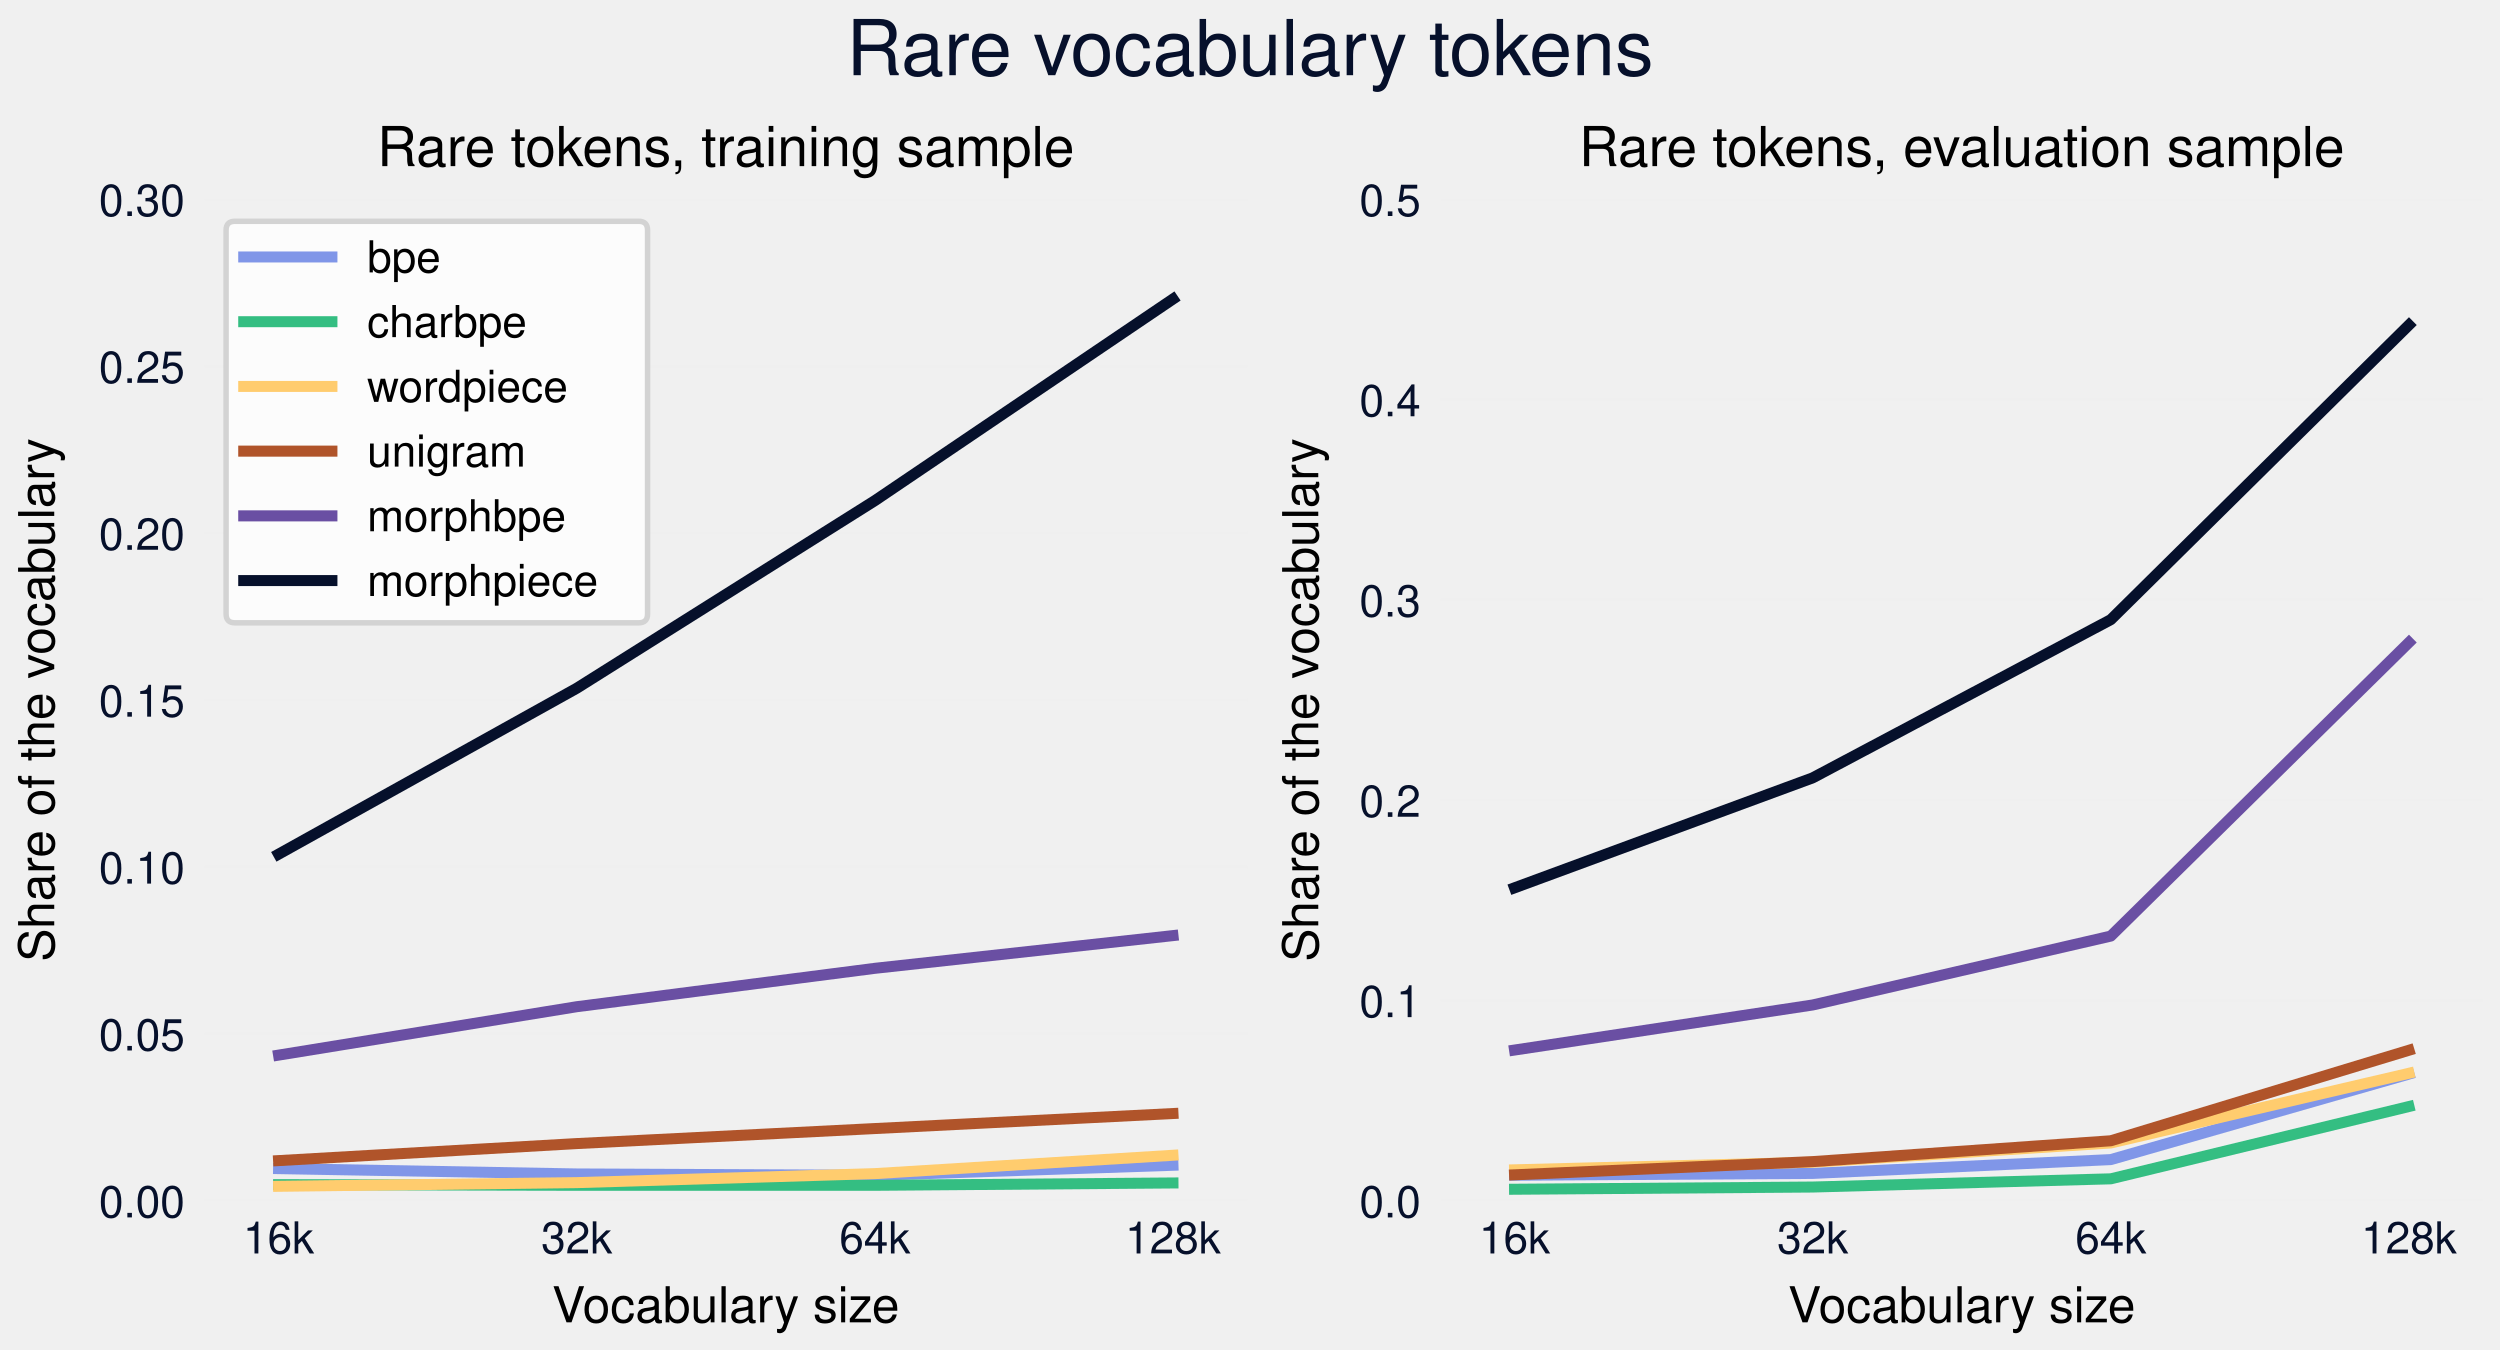
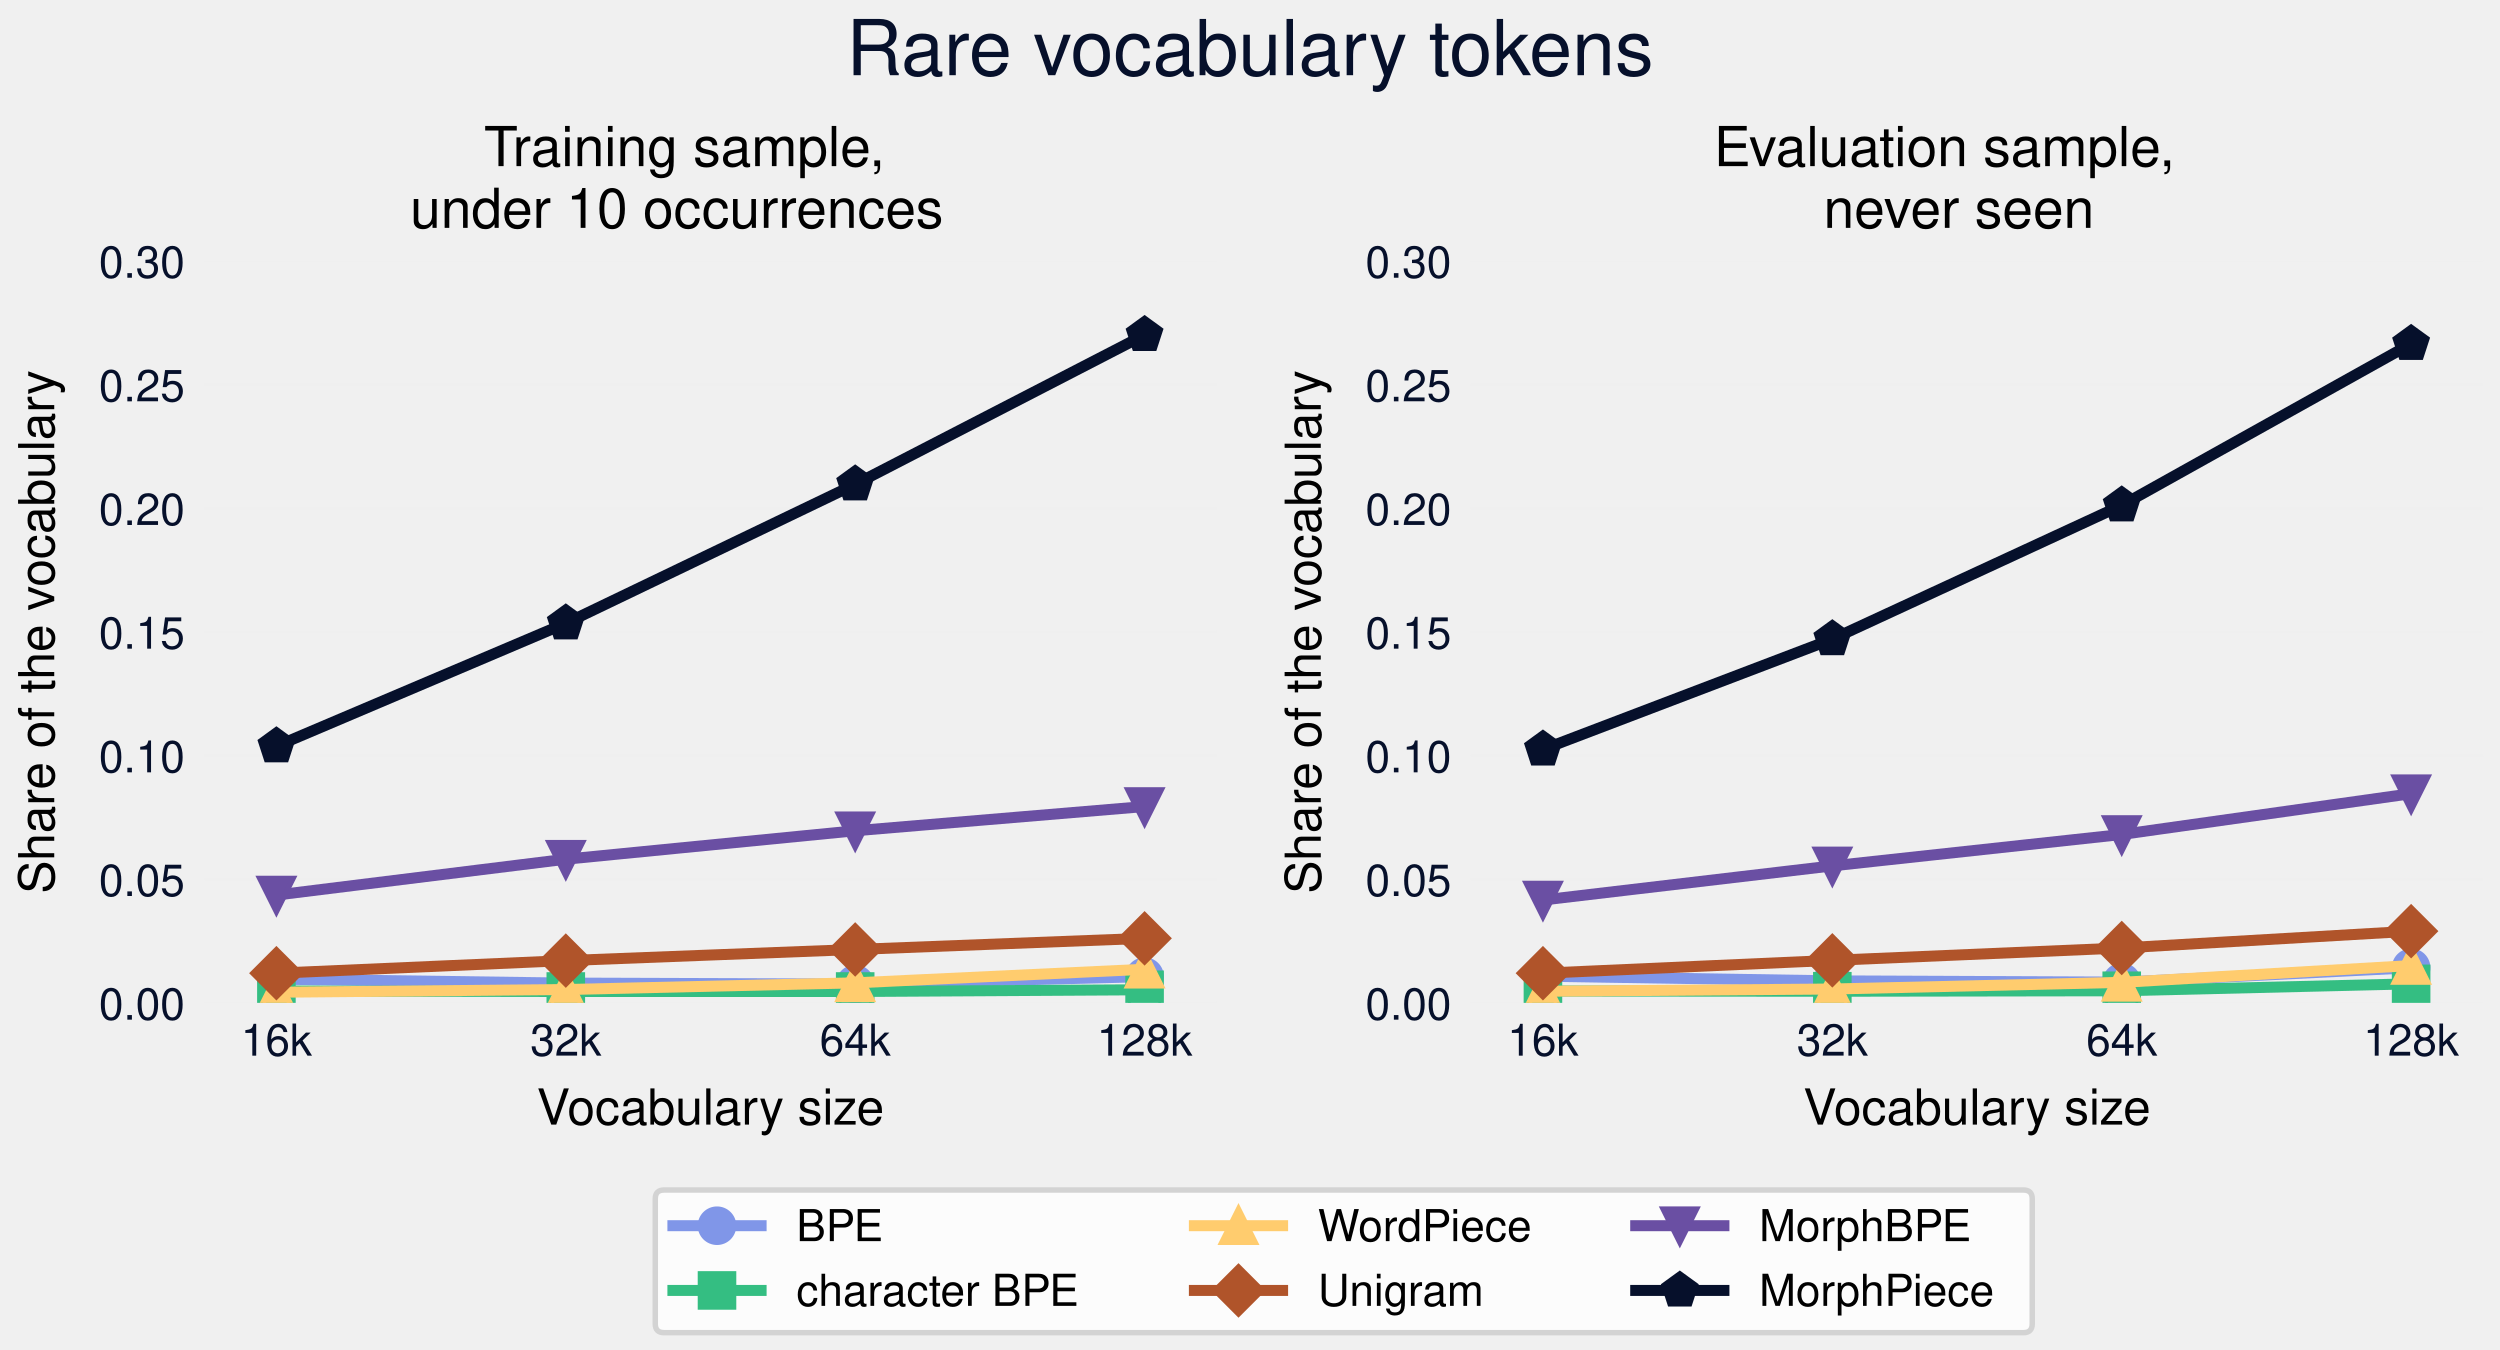
- <svg xmlns="http://www.w3.org/2000/svg" width="453.6pt" height="244.8pt" viewBox="0 0 453.6 244.8" version="1.1">
+ <svg xmlns="http://www.w3.org/2000/svg" xmlns:xlink="http://www.w3.org/1999/xlink" width="453.6pt" height="244.8pt" viewBox="0 0 453.6 244.8" version="1.1">
  <defs>
    <style type="text/css">*{stroke-linejoin: round; stroke-linecap: butt}</style>
  </defs>
  <g id="figure_1">
    <g id="patch_1">
      <path d="M 0 244.8  L 453.6 244.8  L 453.6 0  L 0 0  L 0 244.8  z " style="fill: none" />
    </g>
    <g id="axes_1">
      <g id="patch_2">
-         <path d="M 37.023 217.847  L 226.345 217.847  L 226.345 36.149  L 37.023 36.149  L 37.023 217.847  z " style="fill: none" />
+         <path d="M 37.023 181.962  L 220.8 181.962  L 220.8 47.346  L 37.023 47.346  L 37.023 181.962  z " style="fill: none" />
      </g>
      <g id="matplotlib.axis_1">
        <g id="xtick_1">
          <g id="line2d_1" />
          <g id="text_1">
-             <text style="font-size: 8px; font-family: 'Instrument Sans', 'Helvetica', 'Arial', sans-serif; text-anchor: middle; fill: #06102b" x="50.546" y="227.426" transform="rotate(-0 50.54603 227.4257)">16k</text>
+             <text style="font-size: 8px; font-family: 'Instrument Sans', 'Helvetica', 'Arial', sans-serif; text-anchor: middle; fill: #06102b" x="50.15" y="191.541" transform="rotate(-0 50.14994 191.5409)">16k</text>
          </g>
        </g>
        <g id="xtick_2">
          <g id="line2d_2" />
          <g id="text_2">
-             <text style="font-size: 8px; font-family: 'Instrument Sans', 'Helvetica', 'Arial', sans-serif; text-anchor: middle; fill: #06102b" x="104.638" y="227.426" transform="rotate(-0 104.6379 227.4257)">32k</text>
+             <text style="font-size: 8px; font-family: 'Instrument Sans', 'Helvetica', 'Arial', sans-serif; text-anchor: middle; fill: #06102b" x="102.658" y="191.541" transform="rotate(-0 102.6575 191.5409)">32k</text>
          </g>
        </g>
        <g id="xtick_3">
          <g id="line2d_3" />
          <g id="text_3">
-             <text style="font-size: 8px; font-family: 'Instrument Sans', 'Helvetica', 'Arial', sans-serif; text-anchor: middle; fill: #06102b" x="158.73" y="227.426" transform="rotate(-0 158.7299 227.4257)">64k</text>
+             <text style="font-size: 8px; font-family: 'Instrument Sans', 'Helvetica', 'Arial', sans-serif; text-anchor: middle; fill: #06102b" x="155.165" y="191.541" transform="rotate(-0 155.1651 191.5409)">64k</text>
          </g>
        </g>
        <g id="xtick_4">
          <g id="line2d_4" />
          <g id="text_4">
-             <text style="font-size: 8px; font-family: 'Instrument Sans', 'Helvetica', 'Arial', sans-serif; text-anchor: middle; fill: #06102b" x="212.822" y="227.426" transform="rotate(-0 212.8218 227.4257)">128k</text>
+             <text style="font-size: 8px; font-family: 'Instrument Sans', 'Helvetica', 'Arial', sans-serif; text-anchor: middle; fill: #06102b" x="207.673" y="191.541" transform="rotate(-0 207.6726 191.5409)">128k</text>
          </g>
        </g>
        <g id="text_5">
-           <text style="font-size: 9px; font-family: 'Instrument Sans', 'Helvetica', 'Arial', sans-serif; text-anchor: middle" x="131.684" y="239.928" transform="rotate(-0 131.6839 239.928)">Vocabulary size</text>
+           <text style="font-size: 9px; font-family: 'Instrument Sans', 'Helvetica', 'Arial', sans-serif; text-anchor: middle" x="128.911" y="204.043" transform="rotate(-0 128.9113 204.0433)">Vocabulary size</text>
        </g>
      </g>
      <g id="matplotlib.axis_2">
        <g id="ytick_1">
          <g id="line2d_5">
-             <path d="M 37.023 217.847  L 226.345 217.847  " clip-path="url(#pb8e5b7b2ed)" style="fill: none; stroke: #efefef; stroke-width: 0.5; stroke-linecap: square" />
+             <path d="M 37.023 181.962  L 220.8 181.962  " clip-path="url(#p2f21e89ef8)" style="fill: none; stroke: #efefef; stroke-width: 0.5; stroke-linecap: square" />
          </g>
          <g id="line2d_6" />
          <g id="text_6">
-             <text style="font-size: 8px; font-family: 'Instrument Sans', 'Helvetica', 'Arial', sans-serif; text-anchor: end; fill: #06102b" x="33.523" y="220.886" transform="rotate(-0 33.52305 220.8863)">0.00</text>
+             <text style="font-size: 8px; font-family: 'Instrument Sans', 'Helvetica', 'Arial', sans-serif; text-anchor: end; fill: #06102b" x="33.523" y="185.002" transform="rotate(-0 33.52305 185.0016)">0.00</text>
          </g>
        </g>
        <g id="ytick_2">
          <g id="line2d_7">
-             <path d="M 37.023 187.564  L 226.345 187.564  " clip-path="url(#pb8e5b7b2ed)" style="fill: none; stroke: #efefef; stroke-width: 0.5; stroke-linecap: square" />
+             <path d="M 37.023 159.526  L 220.8 159.526  " clip-path="url(#p2f21e89ef8)" style="fill: none; stroke: #efefef; stroke-width: 0.5; stroke-linecap: square" />
          </g>
          <g id="line2d_8" />
          <g id="text_7">
-             <text style="font-size: 8px; font-family: 'Instrument Sans', 'Helvetica', 'Arial', sans-serif; text-anchor: end; fill: #06102b" x="33.523" y="190.603" transform="rotate(-0 33.52305 190.6033)">0.05</text>
+             <text style="font-size: 8px; font-family: 'Instrument Sans', 'Helvetica', 'Arial', sans-serif; text-anchor: end; fill: #06102b" x="33.523" y="162.566" transform="rotate(-0 33.52305 162.5656)">0.05</text>
          </g>
        </g>
        <g id="ytick_3">
          <g id="line2d_9">
-             <path d="M 37.023 157.281  L 226.345 157.281  " clip-path="url(#pb8e5b7b2ed)" style="fill: none; stroke: #efefef; stroke-width: 0.5; stroke-linecap: square" />
+             <path d="M 37.023 137.09  L 220.8 137.09  " clip-path="url(#p2f21e89ef8)" style="fill: none; stroke: #efefef; stroke-width: 0.5; stroke-linecap: square" />
          </g>
          <g id="line2d_10" />
          <g id="text_8">
-             <text style="font-size: 8px; font-family: 'Instrument Sans', 'Helvetica', 'Arial', sans-serif; text-anchor: end; fill: #06102b" x="33.523" y="160.32" transform="rotate(-0 33.52305 160.3202)">0.10</text>
+             <text style="font-size: 8px; font-family: 'Instrument Sans', 'Helvetica', 'Arial', sans-serif; text-anchor: end; fill: #06102b" x="33.523" y="140.13" transform="rotate(-0 33.52305 140.1296)">0.10</text>
          </g>
        </g>
        <g id="ytick_4">
          <g id="line2d_11">
-             <path d="M 37.023 126.998  L 226.345 126.998  " clip-path="url(#pb8e5b7b2ed)" style="fill: none; stroke: #efefef; stroke-width: 0.5; stroke-linecap: square" />
+             <path d="M 37.023 114.654  L 220.8 114.654  " clip-path="url(#p2f21e89ef8)" style="fill: none; stroke: #efefef; stroke-width: 0.5; stroke-linecap: square" />
          </g>
          <g id="line2d_12" />
          <g id="text_9">
-             <text style="font-size: 8px; font-family: 'Instrument Sans', 'Helvetica', 'Arial', sans-serif; text-anchor: end; fill: #06102b" x="33.523" y="130.037" transform="rotate(-0 33.52305 130.0371)">0.15</text>
+             <text style="font-size: 8px; font-family: 'Instrument Sans', 'Helvetica', 'Arial', sans-serif; text-anchor: end; fill: #06102b" x="33.523" y="117.694" transform="rotate(-0 33.52305 117.6936)">0.15</text>
          </g>
        </g>
        <g id="ytick_5">
          <g id="line2d_13">
-             <path d="M 37.023 96.715  L 226.345 96.715  " clip-path="url(#pb8e5b7b2ed)" style="fill: none; stroke: #efefef; stroke-width: 0.5; stroke-linecap: square" />
+             <path d="M 37.023 92.218  L 220.8 92.218  " clip-path="url(#p2f21e89ef8)" style="fill: none; stroke: #efefef; stroke-width: 0.5; stroke-linecap: square" />
          </g>
          <g id="line2d_14" />
          <g id="text_10">
-             <text style="font-size: 8px; font-family: 'Instrument Sans', 'Helvetica', 'Arial', sans-serif; text-anchor: end; fill: #06102b" x="33.523" y="99.754" transform="rotate(-0 33.52305 99.75405)">0.20</text>
+             <text style="font-size: 8px; font-family: 'Instrument Sans', 'Helvetica', 'Arial', sans-serif; text-anchor: end; fill: #06102b" x="33.523" y="95.258" transform="rotate(-0 33.52305 95.25766)">0.20</text>
          </g>
        </g>
        <g id="ytick_6">
          <g id="line2d_15">
-             <path d="M 37.023 66.432  L 226.345 66.432  " clip-path="url(#pb8e5b7b2ed)" style="fill: none; stroke: #efefef; stroke-width: 0.5; stroke-linecap: square" />
+             <path d="M 37.023 69.782  L 220.8 69.782  " clip-path="url(#p2f21e89ef8)" style="fill: none; stroke: #efefef; stroke-width: 0.5; stroke-linecap: square" />
          </g>
          <g id="line2d_16" />
          <g id="text_11">
-             <text style="font-size: 8px; font-family: 'Instrument Sans', 'Helvetica', 'Arial', sans-serif; text-anchor: end; fill: #06102b" x="33.523" y="69.471" transform="rotate(-0 33.52305 69.47098)">0.25</text>
+             <text style="font-size: 8px; font-family: 'Instrument Sans', 'Helvetica', 'Arial', sans-serif; text-anchor: end; fill: #06102b" x="33.523" y="72.822" transform="rotate(-0 33.52305 72.82169)">0.25</text>
          </g>
        </g>
        <g id="ytick_7">
          <g id="line2d_17">
-             <path d="M 37.023 36.149  L 226.345 36.149  " clip-path="url(#pb8e5b7b2ed)" style="fill: none; stroke: #efefef; stroke-width: 0.5; stroke-linecap: square" />
+             <path d="M 37.023 47.346  L 220.8 47.346  " clip-path="url(#p2f21e89ef8)" style="fill: none; stroke: #efefef; stroke-width: 0.5; stroke-linecap: square" />
          </g>
          <g id="line2d_18" />
          <g id="text_12">
-             <text style="font-size: 8px; font-family: 'Instrument Sans', 'Helvetica', 'Arial', sans-serif; text-anchor: end; fill: #06102b" x="33.523" y="39.188" transform="rotate(-0 33.52305 39.18791)">0.30</text>
+             <text style="font-size: 8px; font-family: 'Instrument Sans', 'Helvetica', 'Arial', sans-serif; text-anchor: end; fill: #06102b" x="33.523" y="50.386" transform="rotate(-0 33.52305 50.38572)">0.30</text>
          </g>
        </g>
        <g id="text_13">
-           <text style="font-size: 9px; font-family: 'Instrument Sans', 'Helvetica', 'Arial', sans-serif; text-anchor: middle" x="9.839" y="126.998" transform="rotate(-90 9.838834 126.9977)">Share of the vocabulary</text>
+           <text style="font-size: 9px; font-family: 'Instrument Sans', 'Helvetica', 'Arial', sans-serif; text-anchor: middle" x="9.839" y="114.654" transform="rotate(-90 9.838834 114.6543)">Share of the vocabulary</text>
        </g>
      </g>
      <g id="line2d_19">
-         <path d="M 50.546 212.033  L 104.638 213.002  L 158.73 213.244  L 212.822 211.427  " clip-path="url(#pb8e5b7b2ed)" style="fill: none; stroke: #8096e8; stroke-width: 2; stroke-linecap: square" />
+         <path d="M 50.15 177.654  L 102.658 178.372  L 155.165 178.552  L 207.673 177.206  " clip-path="url(#p2f21e89ef8)" style="fill: none; stroke: #8096e8; stroke-width: 2; stroke-linecap: square" />
+         <defs>
+           <path id="m99bb4b78c0" d="M 0 3  C 0.796 3 1.559 2.684 2.121 2.121  C 2.684 1.559 3 0.796 3 0  C 3 -0.796 2.684 -1.559 2.121 -2.121  C 1.559 -2.684 0.796 -3 0 -3  C -0.796 -3 -1.559 -2.684 -2.121 -2.121  C -2.684 -1.559 -3 -0.796 -3 0  C -3 0.796 -2.684 1.559 -2.121 2.121  C -1.559 2.684 -0.796 3 0 3  z " style="stroke: #8096e8" />
+         </defs>
+         <g clip-path="url(#p2f21e89ef8)">
+           <use xlink:href="#m99bb4b78c0" x="50.15" y="177.654" style="fill: #8096e8; stroke: #8096e8" />
+           <use xlink:href="#m99bb4b78c0" x="102.658" y="178.372" style="fill: #8096e8; stroke: #8096e8" />
+           <use xlink:href="#m99bb4b78c0" x="155.165" y="178.552" style="fill: #8096e8; stroke: #8096e8" />
+           <use xlink:href="#m99bb4b78c0" x="207.673" y="177.206" style="fill: #8096e8; stroke: #8096e8" />
+         </g>
      </g>
      <g id="line2d_20">
-         <path d="M 50.546 214.94  L 104.638 215.061  L 158.73 215.061  L 212.822 214.637  " clip-path="url(#pb8e5b7b2ed)" style="fill: none; stroke: #34be82; stroke-width: 2; stroke-linecap: square" />
+         <path d="M 50.15 179.808  L 102.658 179.898  L 155.165 179.898  L 207.673 179.584  " clip-path="url(#p2f21e89ef8)" style="fill: none; stroke: #34be82; stroke-width: 2; stroke-linecap: square" />
+         <defs>
+           <path id="m605cfe3d76" d="M -3 3  L 3 3  L 3 -3  L -3 -3  z " style="stroke: #34be82; stroke-linejoin: miter" />
+         </defs>
+         <g clip-path="url(#p2f21e89ef8)">
+           <use xlink:href="#m605cfe3d76" x="50.15" y="179.808" style="fill: #34be82; stroke: #34be82; stroke-linejoin: miter" />
+           <use xlink:href="#m605cfe3d76" x="102.658" y="179.898" style="fill: #34be82; stroke: #34be82; stroke-linejoin: miter" />
+           <use xlink:href="#m605cfe3d76" x="155.165" y="179.898" style="fill: #34be82; stroke: #34be82; stroke-linejoin: miter" />
+           <use xlink:href="#m605cfe3d76" x="207.673" y="179.584" style="fill: #34be82; stroke: #34be82; stroke-linejoin: miter" />
+         </g>
      </g>
      <g id="line2d_21">
-         <path d="M 50.546 215.243  L 104.638 214.576  L 158.73 212.941  L 212.822 209.61  " clip-path="url(#pb8e5b7b2ed)" style="fill: none; stroke: #ffcc6e; stroke-width: 2; stroke-linecap: square" />
+         <path d="M 50.15 180.033  L 102.658 179.539  L 155.165 178.328  L 207.673 175.86  " clip-path="url(#p2f21e89ef8)" style="fill: none; stroke: #ffcc6e; stroke-width: 2; stroke-linecap: square" />
+         <defs>
+           <path id="ma3c0934abc" d="M 0 -3  L -3 3  L 3 3  z " style="stroke: #ffcc6e; stroke-linejoin: miter" />
+         </defs>
+         <g clip-path="url(#p2f21e89ef8)">
+           <use xlink:href="#ma3c0934abc" x="50.15" y="180.033" style="fill: #ffcc6e; stroke: #ffcc6e; stroke-linejoin: miter" />
+           <use xlink:href="#ma3c0934abc" x="102.658" y="179.539" style="fill: #ffcc6e; stroke: #ffcc6e; stroke-linejoin: miter" />
+           <use xlink:href="#ma3c0934abc" x="155.165" y="178.328" style="fill: #ffcc6e; stroke: #ffcc6e; stroke-linejoin: miter" />
+           <use xlink:href="#ma3c0934abc" x="207.673" y="175.86" style="fill: #ffcc6e; stroke: #ffcc6e; stroke-linejoin: miter" />
+         </g>
      </g>
      <g id="line2d_22">
-         <path d="M 50.546 210.579  L 104.638 207.49  L 158.73 204.765  L 212.822 202.039  " clip-path="url(#pb8e5b7b2ed)" style="fill: none; stroke: #b0542a; stroke-width: 2; stroke-linecap: square" />
+         <path d="M 50.15 176.578  L 102.658 174.289  L 155.165 172.27  L 207.673 170.251  " clip-path="url(#p2f21e89ef8)" style="fill: none; stroke: #b0542a; stroke-width: 2; stroke-linecap: square" />
+         <defs>
+           <path id="m263d2c01ad" d="M -0 4.243  L 4.243 0  L 0 -4.243  L -4.243 -0  z " style="stroke: #b0542a; stroke-linejoin: miter" />
+         </defs>
+         <g clip-path="url(#p2f21e89ef8)">
+           <use xlink:href="#m263d2c01ad" x="50.15" y="176.578" style="fill: #b0542a; stroke: #b0542a; stroke-linejoin: miter" />
+           <use xlink:href="#m263d2c01ad" x="102.658" y="174.289" style="fill: #b0542a; stroke: #b0542a; stroke-linejoin: miter" />
+           <use xlink:href="#m263d2c01ad" x="155.165" y="172.27" style="fill: #b0542a; stroke: #b0542a; stroke-linejoin: miter" />
+           <use xlink:href="#m263d2c01ad" x="207.673" y="170.251" style="fill: #b0542a; stroke: #b0542a; stroke-linejoin: miter" />
+         </g>
      </g>
      <g id="line2d_23">
-         <path d="M 50.546 191.44  L 104.638 182.658  L 158.73 175.693  L 212.822 169.757  " clip-path="url(#pb8e5b7b2ed)" style="fill: none; stroke: #6a4fa3; stroke-width: 2; stroke-linecap: square" />
+         <path d="M 50.15 162.398  L 102.658 155.892  L 155.165 150.731  L 207.673 146.334  " clip-path="url(#p2f21e89ef8)" style="fill: none; stroke: #6a4fa3; stroke-width: 2; stroke-linecap: square" />
+         <defs>
+           <path id="mbab99a3c80" d="M -0 3  L 3 -3  L -3 -3  z " style="stroke: #6a4fa3; stroke-linejoin: miter" />
+         </defs>
+         <g clip-path="url(#p2f21e89ef8)">
+           <use xlink:href="#mbab99a3c80" x="50.15" y="162.398" style="fill: #6a4fa3; stroke: #6a4fa3; stroke-linejoin: miter" />
+           <use xlink:href="#mbab99a3c80" x="102.658" y="155.892" style="fill: #6a4fa3; stroke: #6a4fa3; stroke-linejoin: miter" />
+           <use xlink:href="#mbab99a3c80" x="155.165" y="150.731" style="fill: #6a4fa3; stroke: #6a4fa3; stroke-linejoin: miter" />
+           <use xlink:href="#mbab99a3c80" x="207.673" y="146.334" style="fill: #6a4fa3; stroke: #6a4fa3; stroke-linejoin: miter" />
+         </g>
      </g>
      <g id="line2d_24">
-         <path d="M 50.546 154.979  L 104.638 124.878  L 158.73 90.84  L 212.822 54.258  " clip-path="url(#pb8e5b7b2ed)" style="fill: none; stroke: #06102b; stroke-width: 2; stroke-linecap: square" />
+         <path d="M 50.15 135.385  L 102.658 113.084  L 155.165 87.866  L 207.673 60.763  " clip-path="url(#p2f21e89ef8)" style="fill: none; stroke: #06102b; stroke-width: 2; stroke-linecap: square" />
+         <defs>
+           <path id="mdbd72123a3" d="M 0 -3  L -2.853 -0.927  L -1.763 2.427  L 1.763 2.427  L 2.853 -0.927  z " style="stroke: #06102b; stroke-linejoin: miter" />
+         </defs>
+         <g clip-path="url(#p2f21e89ef8)">
+           <use xlink:href="#mdbd72123a3" x="50.15" y="135.385" style="fill: #06102b; stroke: #06102b; stroke-linejoin: miter" />
+           <use xlink:href="#mdbd72123a3" x="102.658" y="113.084" style="fill: #06102b; stroke: #06102b; stroke-linejoin: miter" />
+           <use xlink:href="#mdbd72123a3" x="155.165" y="87.866" style="fill: #06102b; stroke: #06102b; stroke-linejoin: miter" />
+           <use xlink:href="#mdbd72123a3" x="207.673" y="60.763" style="fill: #06102b; stroke: #06102b; stroke-linejoin: miter" />
+         </g>
      </g>
      <g id="text_14">
-         <text style="font-size: 10px; font-family: 'Instrument Sans', 'Helvetica', 'Arial', sans-serif; text-anchor: middle" x="131.684" y="30.149" transform="rotate(-0 131.6839 30.14853)">Rare tokens, training sample</text>
-       </g>
-       <g id="legend_1">
-         <g id="patch_3">
-           <path d="M 42.623 113.004  L 115.893 113.004  Q 117.493 113.004 117.493 111.404  L 117.493 41.749  Q 117.493 40.149 115.893 40.149  L 42.623 40.149  Q 41.023 40.149 41.023 41.749  L 41.023 111.404  Q 41.023 113.004 42.623 113.004  z " style="fill: #ffffff; opacity: 0.8; stroke: #cccccc; stroke-linejoin: miter" />
-         </g>
-         <g id="line2d_25">
-           <path d="M 44.223 46.627  L 52.223 46.627  L 60.223 46.627  " style="fill: none; stroke: #8096e8; stroke-width: 2; stroke-linecap: square" />
-         </g>
-         <g id="text_15">
-           <text style="font-size: 8px; font-family: 'Instrument Sans', 'Helvetica', 'Arial', sans-serif; text-anchor: start" x="66.623" y="49.427" transform="rotate(-0 66.62305 49.42728)">bpe</text>
-         </g>
-         <g id="line2d_26">
-           <path d="M 44.223 58.37  L 52.223 58.37  L 60.223 58.37  " style="fill: none; stroke: #34be82; stroke-width: 2; stroke-linecap: square" />
-         </g>
-         <g id="text_16">
-           <text style="font-size: 8px; font-family: 'Instrument Sans', 'Helvetica', 'Arial', sans-serif; text-anchor: start" x="66.623" y="61.17" transform="rotate(-0 66.62305 61.16978)">charbpe</text>
-         </g>
-         <g id="line2d_27">
-           <path d="M 44.223 70.112  L 52.223 70.112  L 60.223 70.112  " style="fill: none; stroke: #ffcc6e; stroke-width: 2; stroke-linecap: square" />
-         </g>
-         <g id="text_17">
-           <text style="font-size: 8px; font-family: 'Instrument Sans', 'Helvetica', 'Arial', sans-serif; text-anchor: start" x="66.623" y="72.912" transform="rotate(-0 66.62305 72.91228)">wordpiece</text>
-         </g>
-         <g id="line2d_28">
-           <path d="M 44.223 81.855  L 52.223 81.855  L 60.223 81.855  " style="fill: none; stroke: #b0542a; stroke-width: 2; stroke-linecap: square" />
-         </g>
-         <g id="text_18">
-           <text style="font-size: 8px; font-family: 'Instrument Sans', 'Helvetica', 'Arial', sans-serif; text-anchor: start" x="66.623" y="84.655" transform="rotate(-0 66.62305 84.65478)">unigram</text>
-         </g>
-         <g id="line2d_29">
-           <path d="M 44.223 93.597  L 52.223 93.597  L 60.223 93.597  " style="fill: none; stroke: #6a4fa3; stroke-width: 2; stroke-linecap: square" />
-         </g>
-         <g id="text_19">
-           <text style="font-size: 8px; font-family: 'Instrument Sans', 'Helvetica', 'Arial', sans-serif; text-anchor: start" x="66.623" y="96.397" transform="rotate(-0 66.62305 96.39728)">morphbpe</text>
-         </g>
-         <g id="line2d_30">
-           <path d="M 44.223 105.34  L 52.223 105.34  L 60.223 105.34  " style="fill: none; stroke: #06102b; stroke-width: 2; stroke-linecap: square" />
-         </g>
-         <g id="text_20">
-           <text style="font-size: 8px; font-family: 'Instrument Sans', 'Helvetica', 'Arial', sans-serif; text-anchor: start" x="66.623" y="108.14" transform="rotate(-0 66.62305 108.1398)">morphpiece</text>
-         </g>
+         <text style="font-size: 10px; font-family: 'Instrument Sans', 'Helvetica', 'Arial', sans-serif" transform="translate(87.82847 30.14853)">Training sample,</text>
+         <text style="font-size: 10px; font-family: 'Instrument Sans', 'Helvetica', 'Arial', sans-serif" transform="translate(74.41363 41.34634)">under 10 occurrences</text>
      </g>
    </g>
    <g id="axes_2">
-       <g id="patch_4">
-         <path d="M 261.278 217.847  L 450.6 217.847  L 450.6 36.149  L 261.278 36.149  L 261.278 217.847  z " style="fill: none" />
+       <g id="patch_3">
+         <path d="M 266.823 181.962  L 450.6 181.962  L 450.6 47.346  L 266.823 47.346  L 266.823 181.962  z " style="fill: none" />
      </g>
      <g id="matplotlib.axis_3">
        <g id="xtick_5">
-           <g id="line2d_31" />
-           <g id="text_21">
-             <text style="font-size: 8px; font-family: 'Instrument Sans', 'Helvetica', 'Arial', sans-serif; text-anchor: middle; fill: #06102b" x="274.801" y="227.426" transform="rotate(-0 274.801 227.4257)">16k</text>
+           <g id="line2d_25" />
+           <g id="text_15">
+             <text style="font-size: 8px; font-family: 'Instrument Sans', 'Helvetica', 'Arial', sans-serif; text-anchor: middle; fill: #06102b" x="279.95" y="191.541" transform="rotate(-0 279.9502 191.5409)">16k</text>
          </g>
        </g>
        <g id="xtick_6">
-           <g id="line2d_32" />
-           <g id="text_22">
-             <text style="font-size: 8px; font-family: 'Instrument Sans', 'Helvetica', 'Arial', sans-serif; text-anchor: middle; fill: #06102b" x="328.893" y="227.426" transform="rotate(-0 328.8929 227.4257)">32k</text>
+           <g id="line2d_26" />
+           <g id="text_16">
+             <text style="font-size: 8px; font-family: 'Instrument Sans', 'Helvetica', 'Arial', sans-serif; text-anchor: middle; fill: #06102b" x="332.458" y="191.541" transform="rotate(-0 332.4577 191.5409)">32k</text>
          </g>
        </g>
        <g id="xtick_7">
-           <g id="line2d_33" />
-           <g id="text_23">
-             <text style="font-size: 8px; font-family: 'Instrument Sans', 'Helvetica', 'Arial', sans-serif; text-anchor: middle; fill: #06102b" x="382.985" y="227.426" transform="rotate(-0 382.9849 227.4257)">64k</text>
+           <g id="line2d_27" />
+           <g id="text_17">
+             <text style="font-size: 8px; font-family: 'Instrument Sans', 'Helvetica', 'Arial', sans-serif; text-anchor: middle; fill: #06102b" x="384.965" y="191.541" transform="rotate(-0 384.9653 191.5409)">64k</text>
          </g>
        </g>
        <g id="xtick_8">
-           <g id="line2d_34" />
-           <g id="text_24">
-             <text style="font-size: 8px; font-family: 'Instrument Sans', 'Helvetica', 'Arial', sans-serif; text-anchor: middle; fill: #06102b" x="437.077" y="227.426" transform="rotate(-0 437.0768 227.4257)">128k</text>
-           </g>
-         </g>
-         <g id="text_25">
-           <text style="font-size: 9px; font-family: 'Instrument Sans', 'Helvetica', 'Arial', sans-serif; text-anchor: middle" x="355.939" y="239.928" transform="rotate(-0 355.9389 239.928)">Vocabulary size</text>
+           <g id="line2d_28" />
+           <g id="text_18">
+             <text style="font-size: 8px; font-family: 'Instrument Sans', 'Helvetica', 'Arial', sans-serif; text-anchor: middle; fill: #06102b" x="437.473" y="191.541" transform="rotate(-0 437.4729 191.5409)">128k</text>
+           </g>
+         </g>
+         <g id="text_19">
+           <text style="font-size: 9px; font-family: 'Instrument Sans', 'Helvetica', 'Arial', sans-serif; text-anchor: middle" x="358.712" y="204.043" transform="rotate(-0 358.7115 204.0433)">Vocabulary size</text>
        </g>
      </g>
      <g id="matplotlib.axis_4">
        <g id="ytick_8">
+           <g id="line2d_29">
+             <path d="M 266.823 181.962  L 450.6 181.962  " clip-path="url(#p7fb82bf99e)" style="fill: none; stroke: #efefef; stroke-width: 0.5; stroke-linecap: square" />
+           </g>
+           <g id="line2d_30" />
+           <g id="text_20">
+             <text style="font-size: 8px; font-family: 'Instrument Sans', 'Helvetica', 'Arial', sans-serif; text-anchor: end; fill: #06102b" x="263.323" y="185.002" transform="rotate(-0 263.3233 185.0016)">0.00</text>
+           </g>
+         </g>
+         <g id="ytick_9">
+           <g id="line2d_31">
+             <path d="M 266.823 159.526  L 450.6 159.526  " clip-path="url(#p7fb82bf99e)" style="fill: none; stroke: #efefef; stroke-width: 0.5; stroke-linecap: square" />
+           </g>
+           <g id="line2d_32" />
+           <g id="text_21">
+             <text style="font-size: 8px; font-family: 'Instrument Sans', 'Helvetica', 'Arial', sans-serif; text-anchor: end; fill: #06102b" x="263.323" y="162.566" transform="rotate(-0 263.3233 162.5656)">0.05</text>
+           </g>
+         </g>
+         <g id="ytick_10">
+           <g id="line2d_33">
+             <path d="M 266.823 137.09  L 450.6 137.09  " clip-path="url(#p7fb82bf99e)" style="fill: none; stroke: #efefef; stroke-width: 0.5; stroke-linecap: square" />
+           </g>
+           <g id="line2d_34" />
+           <g id="text_22">
+             <text style="font-size: 8px; font-family: 'Instrument Sans', 'Helvetica', 'Arial', sans-serif; text-anchor: end; fill: #06102b" x="263.323" y="140.13" transform="rotate(-0 263.3233 140.1296)">0.10</text>
+           </g>
+         </g>
+         <g id="ytick_11">
          <g id="line2d_35">
-             <path d="M 261.278 217.847  L 450.6 217.847  " clip-path="url(#p4ee830a45f)" style="fill: none; stroke: #efefef; stroke-width: 0.5; stroke-linecap: square" />
+             <path d="M 266.823 114.654  L 450.6 114.654  " clip-path="url(#p7fb82bf99e)" style="fill: none; stroke: #efefef; stroke-width: 0.5; stroke-linecap: square" />
          </g>
          <g id="line2d_36" />
+           <g id="text_23">
+             <text style="font-size: 8px; font-family: 'Instrument Sans', 'Helvetica', 'Arial', sans-serif; text-anchor: end; fill: #06102b" x="263.323" y="117.694" transform="rotate(-0 263.3233 117.6936)">0.15</text>
+           </g>
+         </g>
+         <g id="ytick_12">
+           <g id="line2d_37">
+             <path d="M 266.823 92.218  L 450.6 92.218  " clip-path="url(#p7fb82bf99e)" style="fill: none; stroke: #efefef; stroke-width: 0.5; stroke-linecap: square" />
+           </g>
+           <g id="line2d_38" />
+           <g id="text_24">
+             <text style="font-size: 8px; font-family: 'Instrument Sans', 'Helvetica', 'Arial', sans-serif; text-anchor: end; fill: #06102b" x="263.323" y="95.258" transform="rotate(-0 263.3233 95.25766)">0.20</text>
+           </g>
+         </g>
+         <g id="ytick_13">
+           <g id="line2d_39">
+             <path d="M 266.823 69.782  L 450.6 69.782  " clip-path="url(#p7fb82bf99e)" style="fill: none; stroke: #efefef; stroke-width: 0.5; stroke-linecap: square" />
+           </g>
+           <g id="line2d_40" />
+           <g id="text_25">
+             <text style="font-size: 8px; font-family: 'Instrument Sans', 'Helvetica', 'Arial', sans-serif; text-anchor: end; fill: #06102b" x="263.323" y="72.822" transform="rotate(-0 263.3233 72.82169)">0.25</text>
+           </g>
+         </g>
+         <g id="ytick_14">
+           <g id="line2d_41">
+             <path d="M 266.823 47.346  L 450.6 47.346  " clip-path="url(#p7fb82bf99e)" style="fill: none; stroke: #efefef; stroke-width: 0.5; stroke-linecap: square" />
+           </g>
+           <g id="line2d_42" />
          <g id="text_26">
-             <text style="font-size: 8px; font-family: 'Instrument Sans', 'Helvetica', 'Arial', sans-serif; text-anchor: end; fill: #06102b" x="257.778" y="220.886" transform="rotate(-0 257.7781 220.8863)">0.0</text>
-           </g>
-         </g>
-         <g id="ytick_9">
-           <g id="line2d_37">
-             <path d="M 261.278 181.507  L 450.6 181.507  " clip-path="url(#p4ee830a45f)" style="fill: none; stroke: #efefef; stroke-width: 0.5; stroke-linecap: square" />
-           </g>
-           <g id="line2d_38" />
-           <g id="text_27">
-             <text style="font-size: 8px; font-family: 'Instrument Sans', 'Helvetica', 'Arial', sans-serif; text-anchor: end; fill: #06102b" x="257.778" y="184.547" transform="rotate(-0 257.7781 184.5466)">0.1</text>
-           </g>
-         </g>
-         <g id="ytick_10">
-           <g id="line2d_39">
-             <path d="M 261.278 145.168  L 450.6 145.168  " clip-path="url(#p4ee830a45f)" style="fill: none; stroke: #efefef; stroke-width: 0.5; stroke-linecap: square" />
-           </g>
-           <g id="line2d_40" />
-           <g id="text_28">
-             <text style="font-size: 8px; font-family: 'Instrument Sans', 'Helvetica', 'Arial', sans-serif; text-anchor: end; fill: #06102b" x="257.778" y="148.207" transform="rotate(-0 257.7781 148.207)">0.2</text>
-           </g>
-         </g>
-         <g id="ytick_11">
-           <g id="line2d_41">
-             <path d="M 261.278 108.828  L 450.6 108.828  " clip-path="url(#p4ee830a45f)" style="fill: none; stroke: #efefef; stroke-width: 0.5; stroke-linecap: square" />
-           </g>
-           <g id="line2d_42" />
-           <g id="text_29">
-             <text style="font-size: 8px; font-family: 'Instrument Sans', 'Helvetica', 'Arial', sans-serif; text-anchor: end; fill: #06102b" x="257.778" y="111.867" transform="rotate(-0 257.7781 111.8673)">0.3</text>
-           </g>
-         </g>
-         <g id="ytick_12">
-           <g id="line2d_43">
-             <path d="M 261.278 72.488  L 450.6 72.488  " clip-path="url(#p4ee830a45f)" style="fill: none; stroke: #efefef; stroke-width: 0.5; stroke-linecap: square" />
-           </g>
-           <g id="line2d_44" />
-           <g id="text_30">
-             <text style="font-size: 8px; font-family: 'Instrument Sans', 'Helvetica', 'Arial', sans-serif; text-anchor: end; fill: #06102b" x="257.778" y="75.528" transform="rotate(-0 257.7781 75.52759)">0.4</text>
-           </g>
-         </g>
-         <g id="ytick_13">
-           <g id="line2d_45">
-             <path d="M 261.278 36.149  L 450.6 36.149  " clip-path="url(#p4ee830a45f)" style="fill: none; stroke: #efefef; stroke-width: 0.5; stroke-linecap: square" />
-           </g>
-           <g id="line2d_46" />
-           <g id="text_31">
-             <text style="font-size: 8px; font-family: 'Instrument Sans', 'Helvetica', 'Arial', sans-serif; text-anchor: end; fill: #06102b" x="257.778" y="39.188" transform="rotate(-0 257.7781 39.18791)">0.5</text>
+             <text style="font-size: 8px; font-family: 'Instrument Sans', 'Helvetica', 'Arial', sans-serif; text-anchor: end; fill: #06102b" x="263.323" y="50.386" transform="rotate(-0 263.3233 50.38572)">0.30</text>
+           </g>
+         </g>
+         <g id="text_27">
+           <text style="font-size: 9px; font-family: 'Instrument Sans', 'Helvetica', 'Arial', sans-serif; text-anchor: middle" x="239.639" y="114.654" transform="rotate(-90 239.6391 114.6543)">Share of the vocabulary</text>
+         </g>
+       </g>
+       <g id="line2d_43">
+         <path d="M 279.95 177.116  L 332.458 177.969  L 384.965 178.193  L 437.473 175.59  " clip-path="url(#p7fb82bf99e)" style="fill: none; stroke: #8096e8; stroke-width: 2; stroke-linecap: square" />
+         <g clip-path="url(#p7fb82bf99e)">
+           <use xlink:href="#m99bb4b78c0" x="279.95" y="177.116" style="fill: #8096e8; stroke: #8096e8" />
+           <use xlink:href="#m99bb4b78c0" x="332.458" y="177.969" style="fill: #8096e8; stroke: #8096e8" />
+           <use xlink:href="#m99bb4b78c0" x="384.965" y="178.193" style="fill: #8096e8; stroke: #8096e8" />
+           <use xlink:href="#m99bb4b78c0" x="437.473" y="175.59" style="fill: #8096e8; stroke: #8096e8" />
+         </g>
+       </g>
+       <g id="line2d_44">
+         <path d="M 279.95 179.808  L 332.458 179.853  L 384.965 179.763  L 437.473 178.507  " clip-path="url(#p7fb82bf99e)" style="fill: none; stroke: #34be82; stroke-width: 2; stroke-linecap: square" />
+         <g clip-path="url(#p7fb82bf99e)">
+           <use xlink:href="#m605cfe3d76" x="279.95" y="179.808" style="fill: #34be82; stroke: #34be82; stroke-linejoin: miter" />
+           <use xlink:href="#m605cfe3d76" x="332.458" y="179.853" style="fill: #34be82; stroke: #34be82; stroke-linejoin: miter" />
+           <use xlink:href="#m605cfe3d76" x="384.965" y="179.763" style="fill: #34be82; stroke: #34be82; stroke-linejoin: miter" />
+           <use xlink:href="#m605cfe3d76" x="437.473" y="178.507" style="fill: #34be82; stroke: #34be82; stroke-linejoin: miter" />
+         </g>
+       </g>
+       <g id="line2d_45">
+         <path d="M 279.95 179.853  L 332.458 179.449  L 384.965 178.238  L 437.473 175.187  " clip-path="url(#p7fb82bf99e)" style="fill: none; stroke: #ffcc6e; stroke-width: 2; stroke-linecap: square" />
+         <g clip-path="url(#p7fb82bf99e)">
+           <use xlink:href="#ma3c0934abc" x="279.95" y="179.853" style="fill: #ffcc6e; stroke: #ffcc6e; stroke-linejoin: miter" />
+           <use xlink:href="#ma3c0934abc" x="332.458" y="179.449" style="fill: #ffcc6e; stroke: #ffcc6e; stroke-linejoin: miter" />
+           <use xlink:href="#ma3c0934abc" x="384.965" y="178.238" style="fill: #ffcc6e; stroke: #ffcc6e; stroke-linejoin: miter" />
+           <use xlink:href="#ma3c0934abc" x="437.473" y="175.187" style="fill: #ffcc6e; stroke: #ffcc6e; stroke-linejoin: miter" />
+         </g>
+       </g>
+       <g id="line2d_46">
+         <path d="M 279.95 176.578  L 332.458 174.244  L 384.965 172.001  L 437.473 168.949  " clip-path="url(#p7fb82bf99e)" style="fill: none; stroke: #b0542a; stroke-width: 2; stroke-linecap: square" />
+         <g clip-path="url(#p7fb82bf99e)">
+           <use xlink:href="#m263d2c01ad" x="279.95" y="176.578" style="fill: #b0542a; stroke: #b0542a; stroke-linejoin: miter" />
+           <use xlink:href="#m263d2c01ad" x="332.458" y="174.244" style="fill: #b0542a; stroke: #b0542a; stroke-linejoin: miter" />
+           <use xlink:href="#m263d2c01ad" x="384.965" y="172.001" style="fill: #b0542a; stroke: #b0542a; stroke-linejoin: miter" />
+           <use xlink:href="#m263d2c01ad" x="437.473" y="168.949" style="fill: #b0542a; stroke: #b0542a; stroke-linejoin: miter" />
+         </g>
+       </g>
+       <g id="line2d_47">
+         <path d="M 279.95 163.295  L 332.458 157.103  L 384.965 151.404  L 437.473 144.001  " clip-path="url(#p7fb82bf99e)" style="fill: none; stroke: #6a4fa3; stroke-width: 2; stroke-linecap: square" />
+         <g clip-path="url(#p7fb82bf99e)">
+           <use xlink:href="#mbab99a3c80" x="279.95" y="163.295" style="fill: #6a4fa3; stroke: #6a4fa3; stroke-linejoin: miter" />
+           <use xlink:href="#mbab99a3c80" x="332.458" y="157.103" style="fill: #6a4fa3; stroke: #6a4fa3; stroke-linejoin: miter" />
+           <use xlink:href="#mbab99a3c80" x="384.965" y="151.404" style="fill: #6a4fa3; stroke: #6a4fa3; stroke-linejoin: miter" />
+           <use xlink:href="#mbab99a3c80" x="437.473" y="144.001" style="fill: #6a4fa3; stroke: #6a4fa3; stroke-linejoin: miter" />
+         </g>
+       </g>
+       <g id="line2d_48">
+         <path d="M 279.95 135.968  L 332.458 115.956  L 384.965 91.68  L 437.473 62.378  " clip-path="url(#p7fb82bf99e)" style="fill: none; stroke: #06102b; stroke-width: 2; stroke-linecap: square" />
+         <g clip-path="url(#p7fb82bf99e)">
+           <use xlink:href="#mdbd72123a3" x="279.95" y="135.968" style="fill: #06102b; stroke: #06102b; stroke-linejoin: miter" />
+           <use xlink:href="#mdbd72123a3" x="332.458" y="115.956" style="fill: #06102b; stroke: #06102b; stroke-linejoin: miter" />
+           <use xlink:href="#mdbd72123a3" x="384.965" y="91.68" style="fill: #06102b; stroke: #06102b; stroke-linejoin: miter" />
+           <use xlink:href="#mdbd72123a3" x="437.473" y="62.378" style="fill: #06102b; stroke: #06102b; stroke-linejoin: miter" />
+         </g>
+       </g>
+       <g id="text_28">
+         <text style="font-size: 10px; font-family: 'Instrument Sans', 'Helvetica', 'Arial', sans-serif" transform="translate(310.9725 30.14853)">Evaluation sample,</text>
+         <text style="font-size: 10px; font-family: 'Instrument Sans', 'Helvetica', 'Arial', sans-serif" transform="translate(330.8592 41.34634)">never seen</text>
+       </g>
+     </g>
+     <g id="axes_3">
+       <g id="legend_1">
+         <g id="patch_4">
+           <path d="M 120.493 241.8  L 367.13 241.8  Q 368.73 241.8 368.73 240.2  L 368.73 217.515  Q 368.73 215.915 367.13 215.915  L 120.493 215.915  Q 118.893 215.915 118.893 217.515  L 118.893 240.2  Q 118.893 241.8 120.493 241.8  z " style="fill: #ffffff; opacity: 0.8; stroke: #cccccc; stroke-linejoin: miter" />
+         </g>
+         <g id="line2d_49">
+           <path d="M 122.093 222.394  L 130.093 222.394  L 138.093 222.394  " style="fill: none; stroke: #8096e8; stroke-width: 2; stroke-linecap: square" />
+           <g>
+             <use xlink:href="#m99bb4b78c0" x="130.093" y="222.394" style="fill: #8096e8; stroke: #8096e8" />
+           </g>
+         </g>
+         <g id="text_29">
+           <text style="font-size: 8px; font-family: 'Instrument Sans', 'Helvetica', 'Arial', sans-serif; text-anchor: start" x="144.493" y="225.194" transform="rotate(-0 144.4933 225.1942)">BPE</text>
+         </g>
+         <g id="line2d_50">
+           <path d="M 122.093 234.137  L 130.093 234.137  L 138.093 234.137  " style="fill: none; stroke: #34be82; stroke-width: 2; stroke-linecap: square" />
+           <g>
+             <use xlink:href="#m605cfe3d76" x="130.093" y="234.137" style="fill: #34be82; stroke: #34be82; stroke-linejoin: miter" />
+           </g>
+         </g>
+         <g id="text_30">
+           <text style="font-size: 8px; font-family: 'Instrument Sans', 'Helvetica', 'Arial', sans-serif; text-anchor: start" x="144.493" y="236.937" transform="rotate(-0 144.4933 236.9367)">character BPE</text>
+         </g>
+         <g id="line2d_51">
+           <path d="M 216.712 222.394  L 224.712 222.394  L 232.712 222.394  " style="fill: none; stroke: #ffcc6e; stroke-width: 2; stroke-linecap: square" />
+           <g>
+             <use xlink:href="#ma3c0934abc" x="224.712" y="222.394" style="fill: #ffcc6e; stroke: #ffcc6e; stroke-linejoin: miter" />
+           </g>
+         </g>
+         <g id="text_31">
+           <text style="font-size: 8px; font-family: 'Instrument Sans', 'Helvetica', 'Arial', sans-serif; text-anchor: start" x="239.112" y="225.194" transform="rotate(-0 239.112 225.1942)">WordPiece</text>
+         </g>
+         <g id="line2d_52">
+           <path d="M 216.712 234.137  L 224.712 234.137  L 232.712 234.137  " style="fill: none; stroke: #b0542a; stroke-width: 2; stroke-linecap: square" />
+           <g>
+             <use xlink:href="#m263d2c01ad" x="224.712" y="234.137" style="fill: #b0542a; stroke: #b0542a; stroke-linejoin: miter" />
          </g>
        </g>
        <g id="text_32">
-           <text style="font-size: 9px; font-family: 'Instrument Sans', 'Helvetica', 'Arial', sans-serif; text-anchor: middle" x="239.184" y="126.998" transform="rotate(-90 239.1838 126.9977)">Share of the vocabulary</text>
-         </g>
-       </g>
-       <g id="line2d_47">
-         <path d="M 274.801 213.232  L 328.893 212.905  L 382.985 210.397  L 437.077 194.88  " clip-path="url(#p4ee830a45f)" style="fill: none; stroke: #8096e8; stroke-width: 2; stroke-linecap: square" />
-       </g>
-       <g id="line2d_48">
-         <path d="M 274.801 215.776  L 328.893 215.376  L 382.985 213.886  L 437.077 200.767  " clip-path="url(#p4ee830a45f)" style="fill: none; stroke: #34be82; stroke-width: 2; stroke-linecap: square" />
-       </g>
-       <g id="line2d_49">
-         <path d="M 274.801 212.251  L 328.893 210.87  L 382.985 207.381  L 437.077 194.735  " clip-path="url(#p4ee830a45f)" style="fill: none; stroke: #ffcc6e; stroke-width: 2; stroke-linecap: square" />
-       </g>
-       <g id="line2d_50">
-         <path d="M 274.801 213.159  L 328.893 210.761  L 382.985 206.981  L 437.077 190.556  " clip-path="url(#p4ee830a45f)" style="fill: none; stroke: #b0542a; stroke-width: 2; stroke-linecap: square" />
-       </g>
-       <g id="line2d_51">
-         <path d="M 274.801 190.52  L 328.893 182.343  L 382.985 169.842  L 437.077 116.568  " clip-path="url(#p4ee830a45f)" style="fill: none; stroke: #6a4fa3; stroke-width: 2; stroke-linecap: square" />
-       </g>
-       <g id="line2d_52">
-         <path d="M 274.801 161.084  L 328.893 141.134  L 382.985 112.426  L 437.077 58.97  " clip-path="url(#p4ee830a45f)" style="fill: none; stroke: #06102b; stroke-width: 2; stroke-linecap: square" />
-       </g>
-       <g id="text_33">
-         <text style="font-size: 10px; font-family: 'Instrument Sans', 'Helvetica', 'Arial', sans-serif; text-anchor: middle" x="355.939" y="30.149" transform="rotate(-0 355.9389 30.14853)">Rare tokens, evaluation sample</text>
+           <text style="font-size: 8px; font-family: 'Instrument Sans', 'Helvetica', 'Arial', sans-serif; text-anchor: start" x="239.112" y="236.937" transform="rotate(-0 239.112 236.9367)">Unigram</text>
+         </g>
+         <g id="line2d_53">
+           <path d="M 296.785 222.394  L 304.785 222.394  L 312.785 222.394  " style="fill: none; stroke: #6a4fa3; stroke-width: 2; stroke-linecap: square" />
+           <g>
+             <use xlink:href="#mbab99a3c80" x="304.785" y="222.394" style="fill: #6a4fa3; stroke: #6a4fa3; stroke-linejoin: miter" />
+           </g>
+         </g>
+         <g id="text_33">
+           <text style="font-size: 8px; font-family: 'Instrument Sans', 'Helvetica', 'Arial', sans-serif; text-anchor: start" x="319.185" y="225.194" transform="rotate(-0 319.1845 225.1942)">MorphBPE</text>
+         </g>
+         <g id="line2d_54">
+           <path d="M 296.785 234.137  L 304.785 234.137  L 312.785 234.137  " style="fill: none; stroke: #06102b; stroke-width: 2; stroke-linecap: square" />
+           <g>
+             <use xlink:href="#mdbd72123a3" x="304.785" y="234.137" style="fill: #06102b; stroke: #06102b; stroke-linejoin: miter" />
+           </g>
+         </g>
+         <g id="text_34">
+           <text style="font-size: 8px; font-family: 'Instrument Sans', 'Helvetica', 'Arial', sans-serif; text-anchor: start" x="319.185" y="236.937" transform="rotate(-0 319.1845 236.9367)">MorphPiece</text>
+         </g>
      </g>
    </g>
-     <g id="text_34">
+     <g id="text_35">
      <text style="font-size: 14px; font-family: 'Instrument Sans', 'Helvetica', 'Arial', sans-serif; text-anchor: middle; fill: #06102b" x="226.8" y="13.638" transform="rotate(-0 226.8 13.63805)">Rare vocabulary tokens</text>
    </g>
  </g>
  <defs>
-     <clipPath id="pb8e5b7b2ed">
-       <rect x="37.023" y="36.149" width="189.322" height="181.698" />
+     <clipPath id="p2f21e89ef8">
+       <rect x="37.023" y="47.346" width="183.776" height="134.616" />
    </clipPath>
-     <clipPath id="p4ee830a45f">
-       <rect x="261.278" y="36.149" width="189.322" height="181.698" />
+     <clipPath id="p7fb82bf99e">
+       <rect x="266.823" y="47.346" width="183.776" height="134.616" />
    </clipPath>
  </defs>
</svg>
